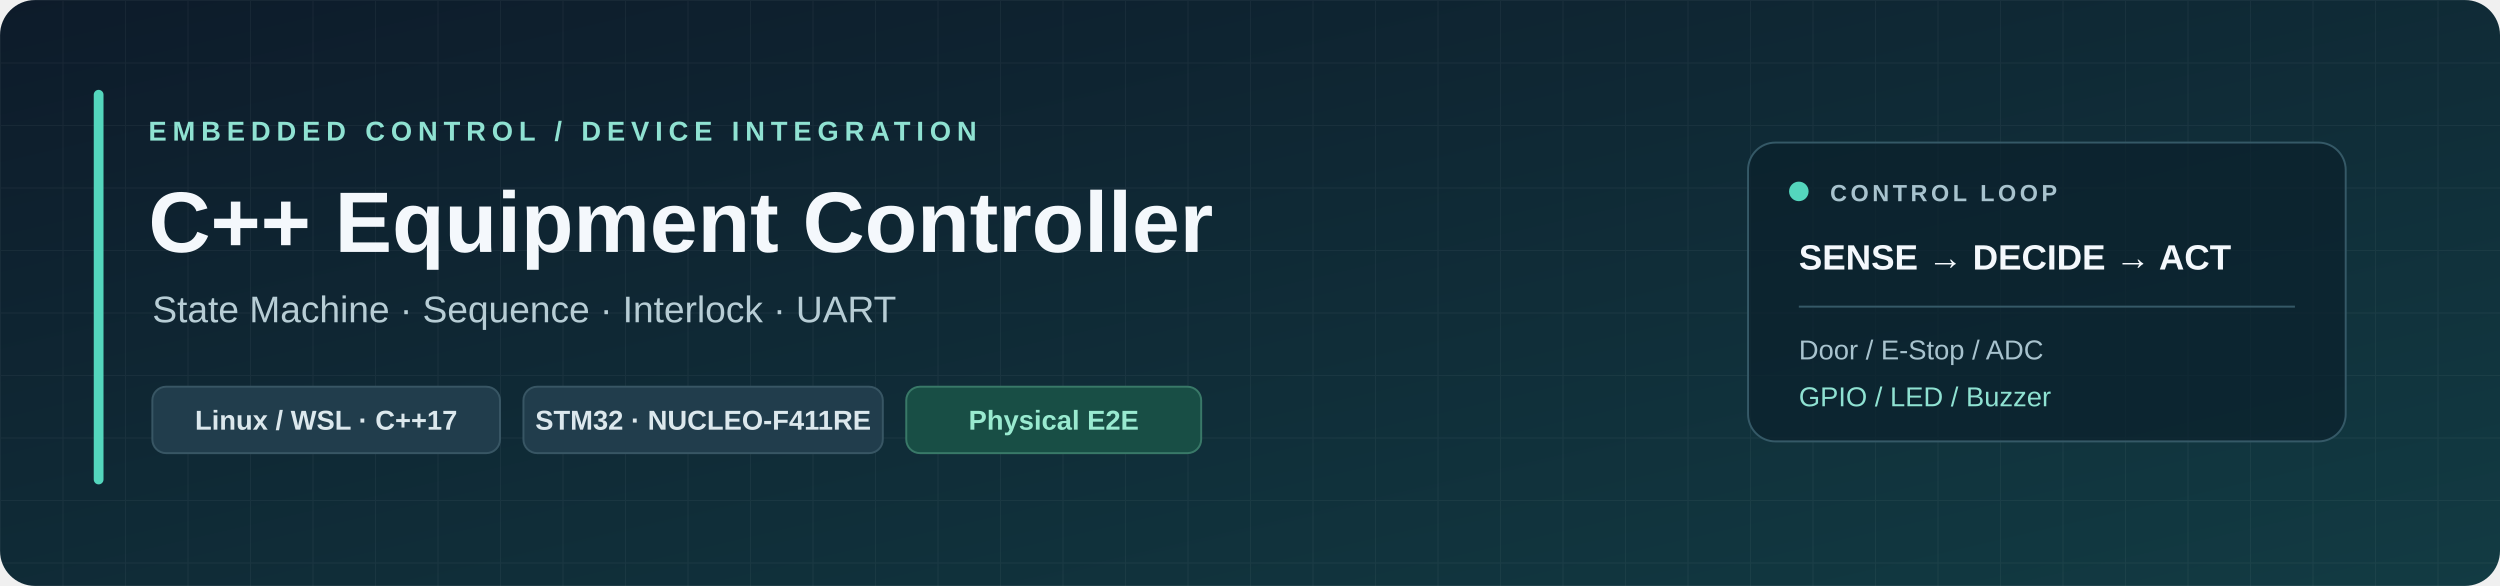
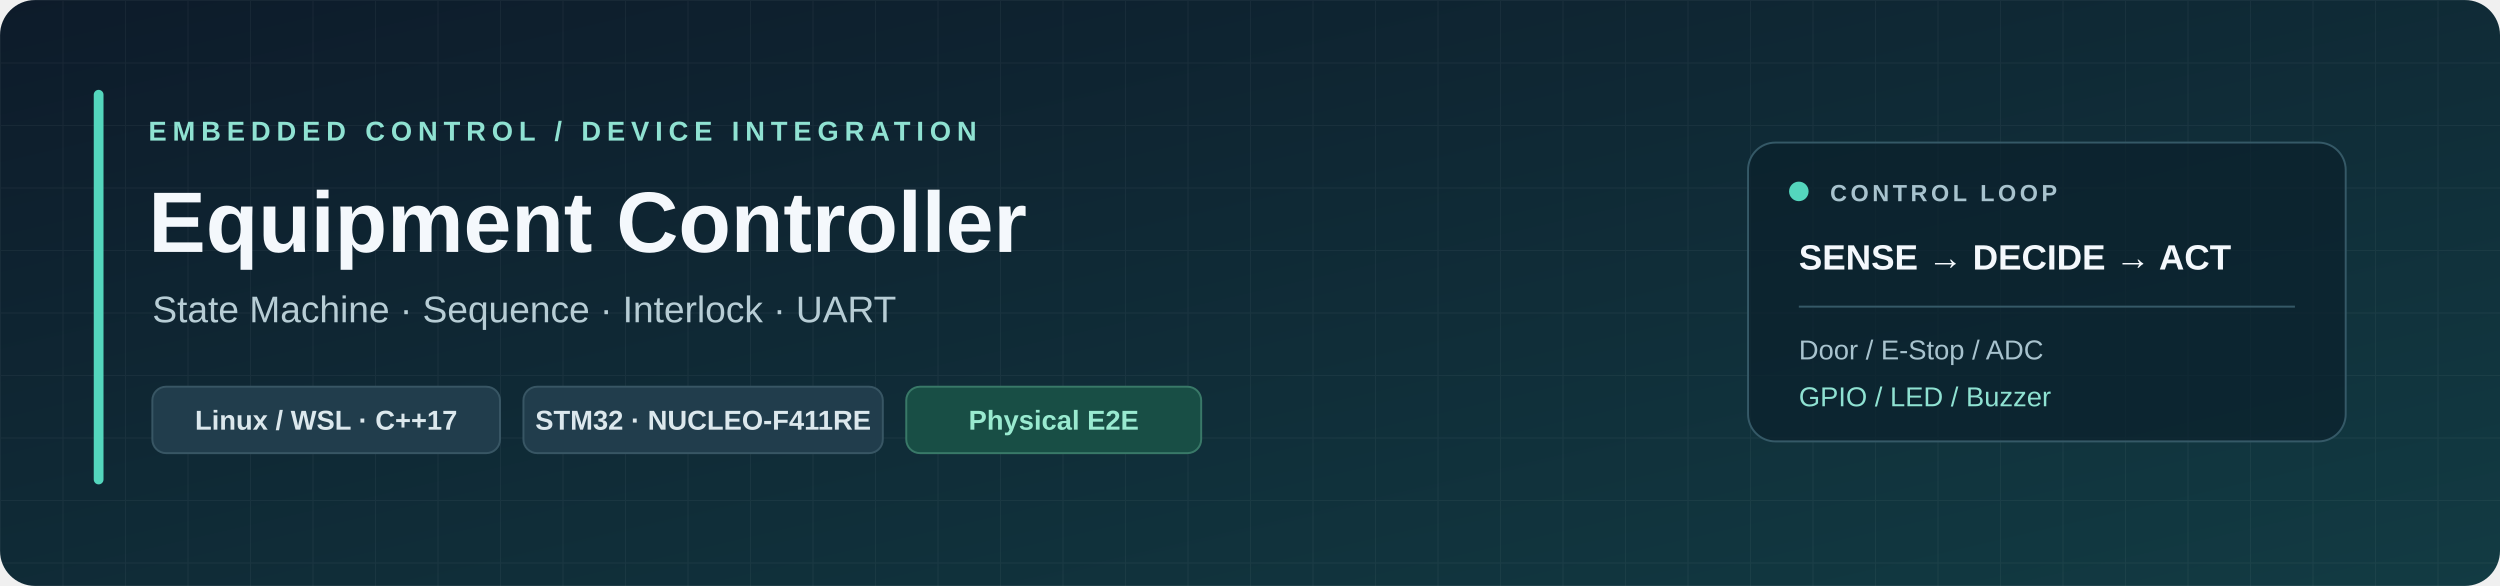
<svg xmlns="http://www.w3.org/2000/svg" width="1280" height="300" viewBox="0 0 1280 300" role="img" aria-labelledby="title desc">
  <defs>
    <linearGradient id="bg" x1="0" y1="0" x2="1" y2="1">
      <stop stop-color="#0d1b2a" />
      <stop offset="1" stop-color="#123b43" />
    </linearGradient>
    <pattern id="grid" width="32" height="32" patternUnits="userSpaceOnUse">
      <path d="M32 0H0V32" fill="none" stroke="#ffffff" stroke-opacity=".045" />
    </pattern>
  </defs>
  <rect width="1280" height="300" rx="18" fill="url(#bg)" />
  <rect width="1280" height="300" rx="18" fill="url(#grid)" />
  <rect x="48" y="46" width="5" height="202" rx="2.5" fill="#54d6bd" />
  <g font-family="Arial, Helvetica, sans-serif">
    <text x="76" y="72" fill="#8fe2d2" font-size="14" font-weight="700" letter-spacing="3">EMBEDDED CONTROL / DEVICE INTEGRATION</text>
-     <text x="76" y="129" fill="#f4f8fc" font-size="44" font-weight="700">C++ Equipment Controller</text>
+     <text x="76" y="129" fill="#f4f8fc" font-size="44" font-weight="700">Equipment Controller</text>
    <text x="78" y="165" fill="#b7cdd5" font-size="19">State Machine · Sequence · Interlock · UART</text>
    <g font-size="14" font-weight="700">
      <rect x="78" y="198" width="178" height="34" rx="7" fill="#213d4c" stroke="#385664" />
      <text x="167" y="220" text-anchor="middle" fill="#dce8ed">Linux / WSL · C++17</text>
      <rect x="268" y="198" width="184" height="34" rx="7" fill="#213d4c" stroke="#385664" />
      <text x="360" y="220" text-anchor="middle" fill="#dce8ed">STM32 · NUCLEO-F411RE</text>
      <rect x="464" y="198" width="151" height="34" rx="7" fill="#184e45" stroke="#397968" />
      <text x="539.5" y="220" text-anchor="middle" fill="#99ead0">Physical E2E</text>
    </g>
    <g transform="translate(895 73)">
      <rect width="306" height="153" rx="14" fill="#0b202b" fill-opacity=".7" stroke="#355967" />
      <circle cx="26" cy="25" r="5" fill="#54d6bd" />
      <text x="42" y="30" fill="#a8c3ce" font-size="12" font-weight="700" letter-spacing="1.8">CONTROL LOOP</text>
      <text x="26" y="65" fill="#f4f8fc" font-size="18" font-weight="700">SENSE → DECIDE → ACT</text>
      <path d="M26 84H280" stroke="#355967" />
      <text x="26" y="111" fill="#a8c3ce" font-size="14">Door / E-Stop / ADC</text>
      <text x="26" y="135" fill="#8fe2d2" font-size="14">GPIO / LED / Buzzer</text>
    </g>
  </g>
</svg>
